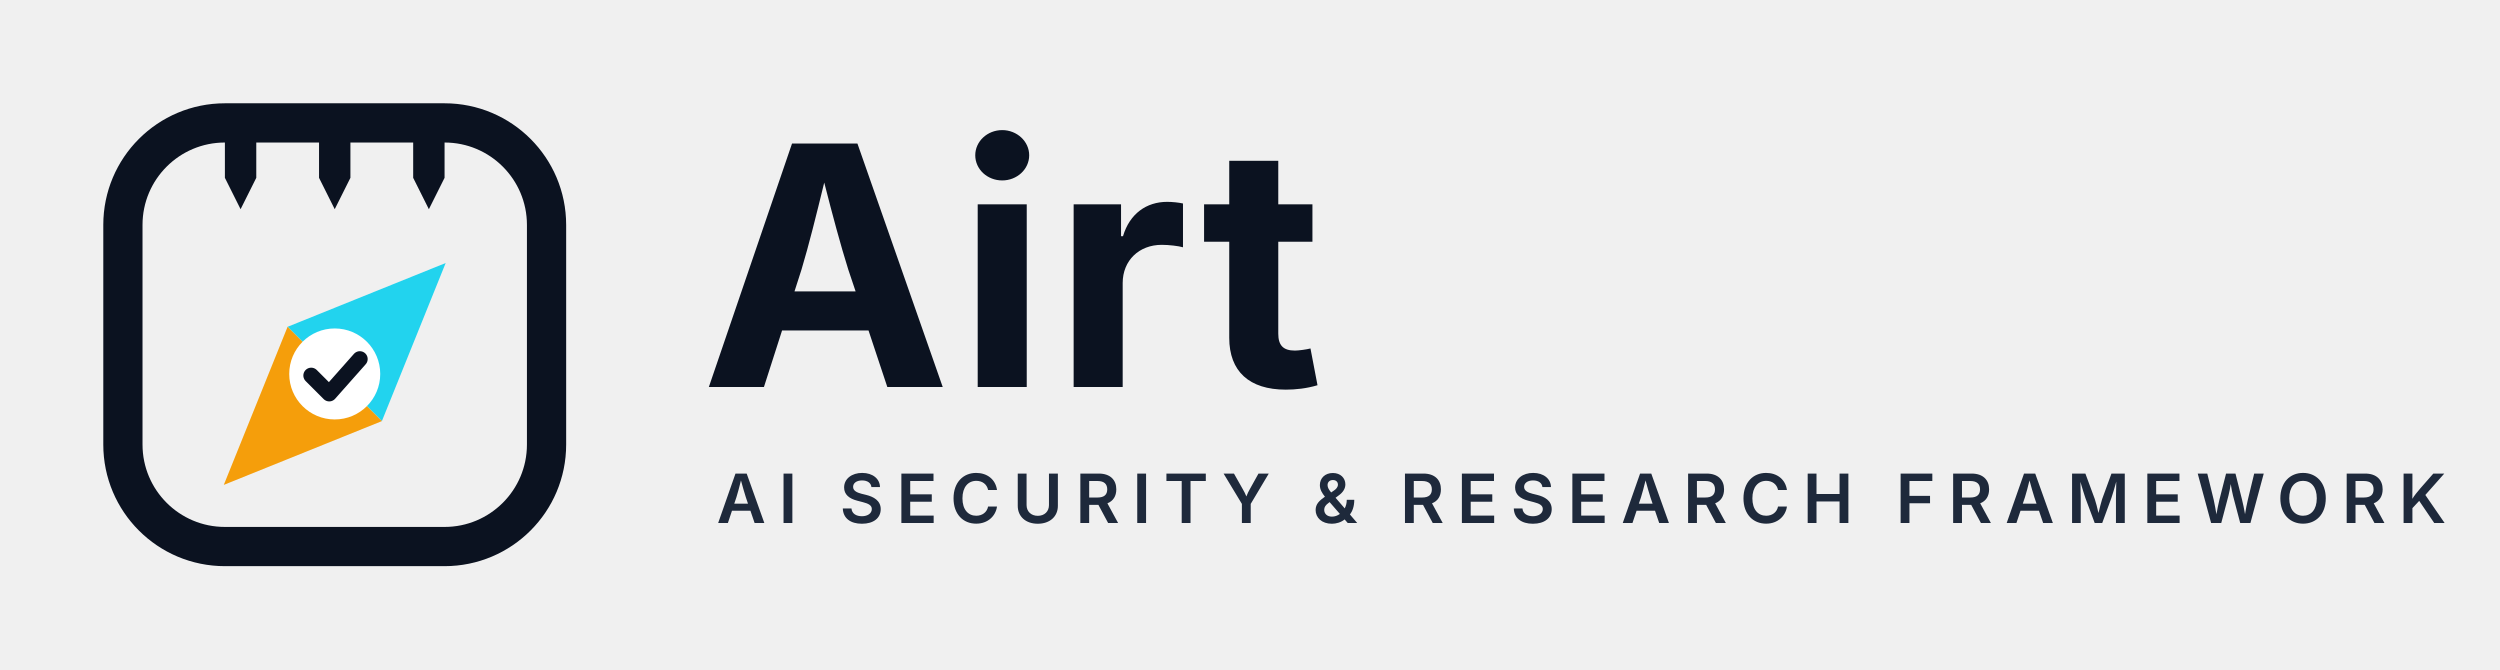
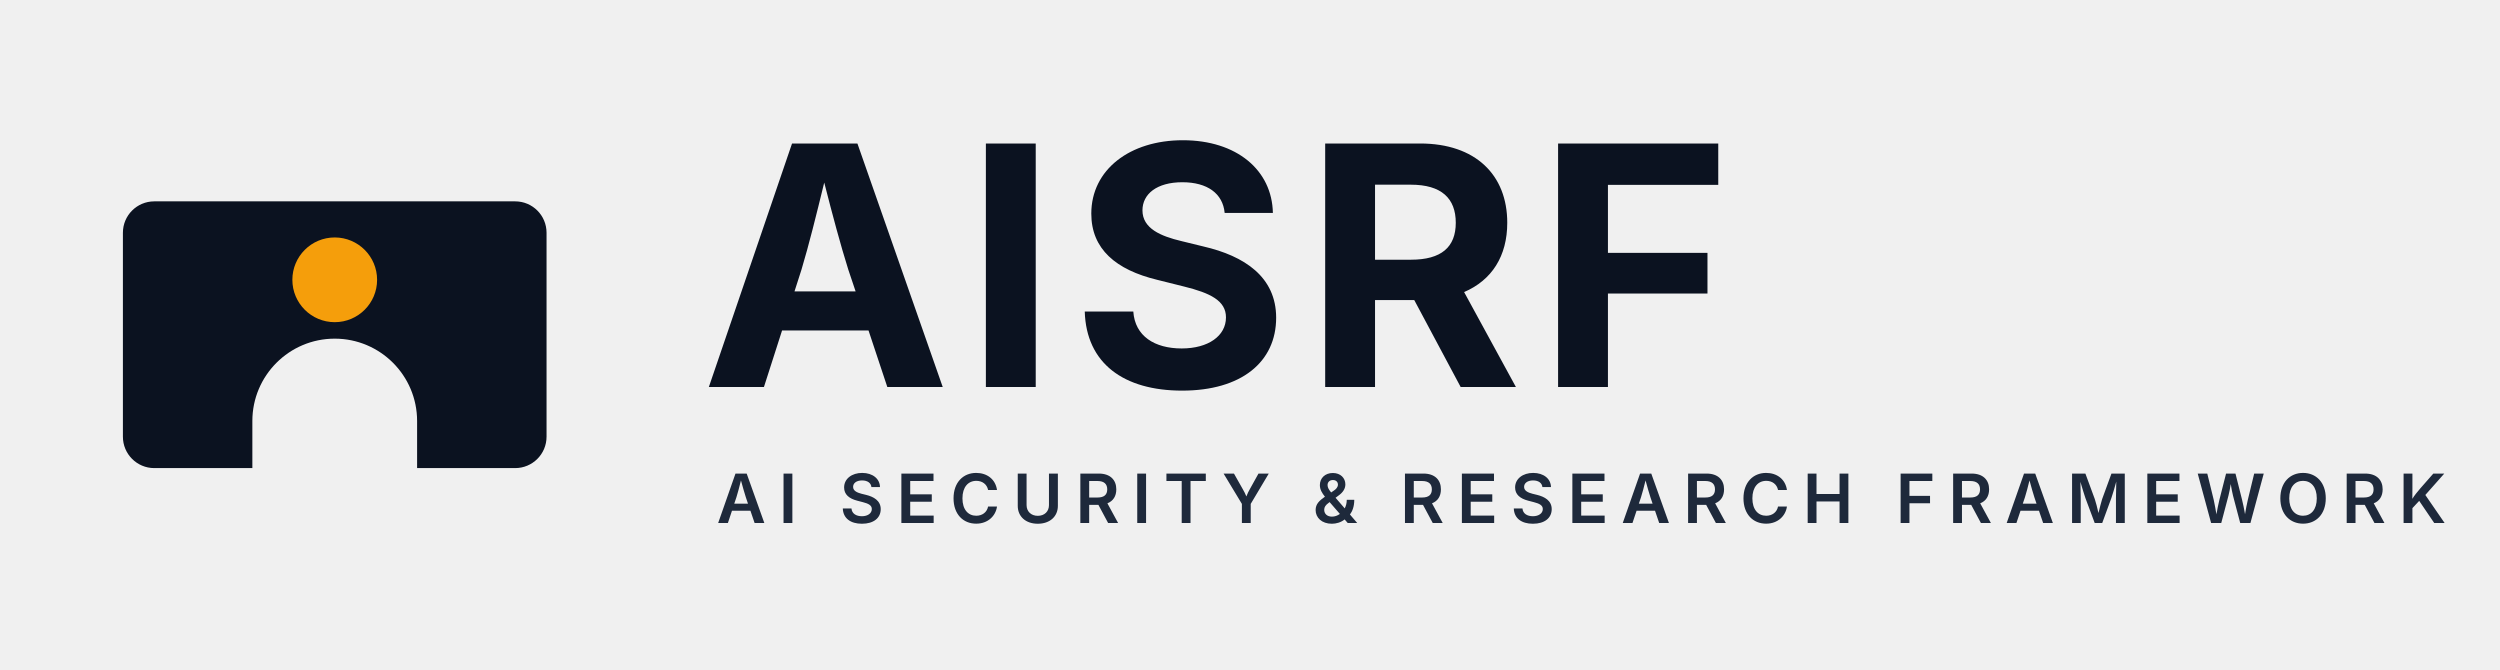
- <svg xmlns="http://www.w3.org/2000/svg" viewBox="0 0 478 128" width="478" height="128" role="img" aria-label="Airt, AI Security &amp; Research Framework">
+ <svg xmlns="http://www.w3.org/2000/svg" viewBox="0 0 478 128" width="478" height="128" role="img" aria-label="AISRF, AI Security &amp; Research Framework">
  <g transform="translate(16 16) scale(1.5)">
-     <rect x="5" y="5" width="54" height="54" rx="13" fill="none" stroke="#0B1220" stroke-width="5" />
-     <g fill="#0B1220">
-       <polygon points="18,6 22,6 22,12 20,16 18,12" />
-       <polygon points="30,6 34,6 34,12 32,16 30,12" />
-       <polygon points="42,6 46,6 46,12 44,16 42,12" />
-     </g>
-     <g transform="translate(32 37) rotate(45)">
-       <polygon points="0,-20 -8.5,0 8.5,0" fill="#22D3EE" />
-       <polygon points="0,20 -8.5,0 8.5,0" fill="#F59E0B" />
-     </g>
-     <circle cx="32" cy="37" r="5.8" fill="#FFFFFF" />
-     <path d="M29 37.2 L31.3 39.5 L35.2 35.1" fill="none" stroke="#0B1220" stroke-width="2" stroke-linecap="round" stroke-linejoin="round" />
+     <path fill="#0B1220" fill-rule="evenodd" d="M9 15 H55 A4 4 0 0 1 59 19 V45 A4 4 0 0 1 55 49 H9 A4 4 0 0 1 5 45 V19 A4 4 0 0 1 9 15 Z M21.5 49 V43 A10.5 10.5 0 0 1 42.5 43 V49 Z" />
+     <circle cx="32" cy="25" r="5.4" fill="#F59E0B" />
  </g>
  <g font-family="Inter, 'Segoe UI', 'Noto Sans', Roboto, Helvetica, Arial, sans-serif">
-     <text x="134" y="74" font-size="64" font-weight="700" letter-spacing="1" fill="#0B1220">Airt</text>
+     <text x="134" y="74" font-size="64" font-weight="700" letter-spacing="2.5" fill="#0B1220">AISRF</text>
    <text x="137" y="100" font-size="13" font-weight="600" letter-spacing="2.4" fill="#1E293B" fill-opacity="1">AI SECURITY &amp; RESEARCH FRAMEWORK</text>
  </g>
</svg>
